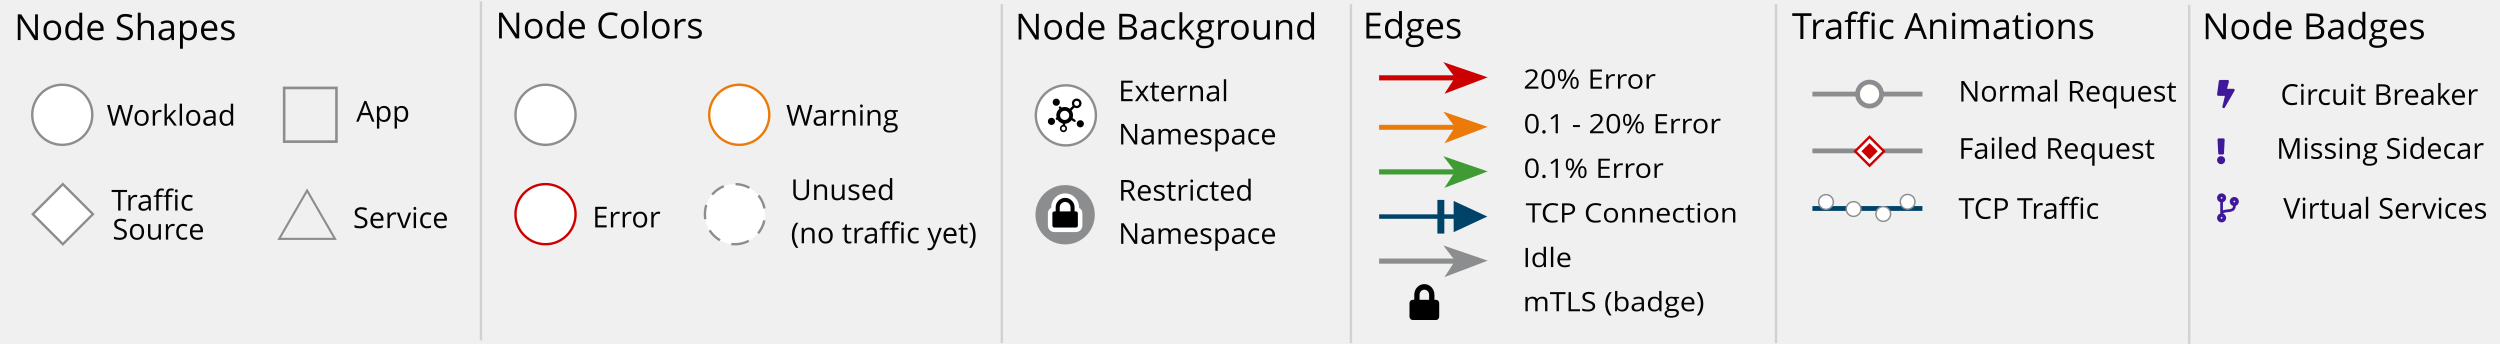
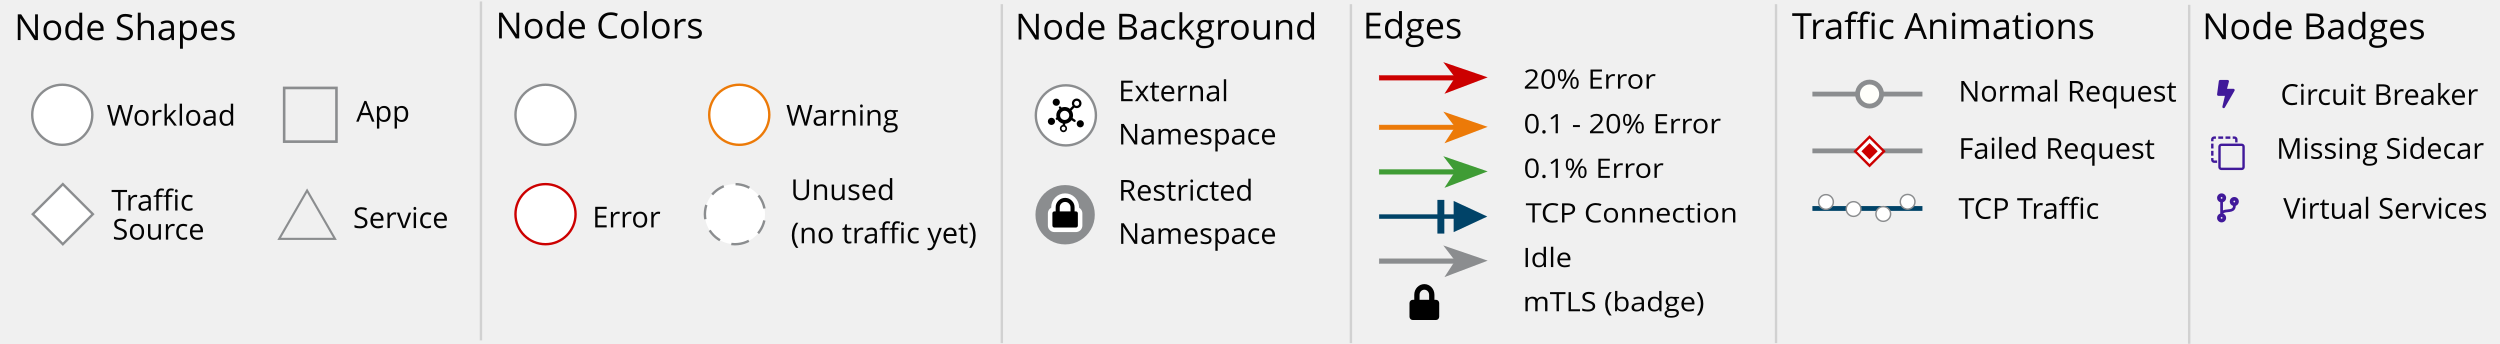
<svg xmlns="http://www.w3.org/2000/svg" width="1040" height="143" version="1.1" id="svg220">
  <defs id="defs14">
    <marker orient="auto" refY="0" refX="0" id="TriangleOutL" style="overflow:visible">
      <path id="path2196" d="M 5.77,0 -2.88,5 V -5 Z" style="fill:#000000;fill-opacity:1;fill-rule:evenodd;stroke:#000000;stroke-width:1pt;stroke-opacity:1" transform="scale(0.8)" />
    </marker>
    <marker orient="auto" refY="0" refX="0" id="Arrow1Sstart" style="overflow:visible">
      <path id="path1281" d="M 0,0 5,-5 -12.5,0 5,5 Z" style="fill:#000000;fill-opacity:1;fill-rule:evenodd;stroke:#000000;stroke-width:1pt;stroke-opacity:1" transform="matrix(0.2,0,0,0.2,1.2,0)" />
    </marker>
    <marker orient="auto" refY="0" refX="0" id="Arrow1Lend" style="overflow:visible">
      <path id="path1272" d="M 0,0 5,-5 -12.5,0 5,5 Z" style="fill:#000000;fill-opacity:1;fill-rule:evenodd;stroke:#000000;stroke-width:1pt;stroke-opacity:1" transform="matrix(-0.8,0,0,-0.8,-10,0)" />
    </marker>
  </defs>
  <path d="m 738.824,2.243 v 140" id="Line-4" style="fill:none;fill-rule:evenodd;stroke:#d1d1d1;stroke-width:1;stroke-linecap:square" />
  <path d="m 416.763,2.243 v 140" id="path17" style="fill:none;fill-rule:evenodd;stroke:#d1d1d1;stroke-width:1;stroke-linecap:square" />
  <path d="M 200.077,1.105 V 141.105" id="path19" style="fill:none;fill-rule:evenodd;stroke:#d1d1d1;stroke-width:1;stroke-linecap:square" />
  <circle id="Oval-7" cx="226.934" cy="47.751" r="12.5" style="fill:#ffffff;fill-rule:evenodd;stroke:#8b8d8f;stroke-width:1" />
  <g style="fill:none;fill-rule:evenodd;stroke:none;stroke-width:1" transform="translate(295.0312,35.25087)" id="Group-9">
    <text style="font-weight:normal;font-size:12px;font-family:OpenSans, 'Open Sans';fill:#030303" line-spacing="18" font-weight="normal" font-size="12" id="Warning">
      <tspan id="tspan26" y="17" x="32">Warning</tspan>
    </text>
    <circle style="fill:#ffffff;stroke:#ec7a08" r="12.5" cy="12.5" cx="12.5" id="circle29" />
  </g>
  <g style="fill:none;fill-rule:evenodd;stroke:none;stroke-width:1" transform="translate(214.4337,76.59179)" id="Group-10">
    <text style="font-weight:normal;font-size:12px;font-family:OpenSans, 'Open Sans';fill:#030303" line-spacing="18" font-weight="normal" font-size="12" id="Error">
      <tspan id="tspan32" y="18" x="32">Error</tspan>
    </text>
    <circle style="fill:#ffffff;stroke:#cc0000" r="12.5" cy="12.5" cx="12.5" id="circle35" />
  </g>
  <text id="Unused-(no-traffic-y" font-size="12" font-weight="normal" line-spacing="18" style="font-weight:normal;font-size:12px;font-family:OpenSans, 'Open Sans';fill:#030303;fill-rule:evenodd;stroke:none;stroke-width:1" x="295.927" y="70.209">
    <tspan x="328.927" y="83.209" id="tspan38">Unused</tspan>
    <tspan x="328.927" y="101.209" id="tspan40">(no traffic yet)</tspan>
  </text>
  <path d="m 305.74,101.592 c 6.904,0 12.5,-5.596 12.5,-12.5 0,-6.904 -5.596,-12.5 -12.5,-12.5 -6.904,0 -12.5,5.596 -12.5,12.5 0,6.904 5.596,12.5 12.5,12.5 z" id="path43" style="fill:#ffffff;fill-rule:evenodd;stroke:#8b8d8f;stroke-width:1;stroke-dasharray:6, 5" />
  <text style="font-weight:normal;font-size:12px;font-family:OpenSans, 'Open Sans';fill:#030303;fill-rule:evenodd;stroke:none;stroke-width:1" line-spacing="18" font-weight="normal" font-size="12" id="text447" x="432.216" y="29.111">
    <tspan id="tspan443" y="42.111" x="465.216">External</tspan>
    <tspan id="tspan445" y="60.111" x="465.216">Namespace</tspan>
  </text>
  <text id="Node-Colors" font-size="15" font-weight="500" line-spacing="10" style="font-weight:500;font-size:15px;font-family:OpenSans-Semibold, 'Open Sans';fill:#030303;fill-rule:evenodd;stroke:none;stroke-width:1" x="-117.85" y="-0.015">
    <tspan x="206.15" y="15.985" id="tspan47">Node Colors</tspan>
  </text>
  <text id="Edges" font-size="15" font-weight="500" line-spacing="10" style="font-weight:500;font-size:15px;font-family:OpenSans-Semibold, 'Open Sans';fill:#030303;fill-rule:evenodd;stroke:none;stroke-width:1" x="-0.042" y="0.004">
    <tspan x="566.958" y="16.004" id="tspan51">Edges</tspan>
  </text>
  <text y="25.776" x="551.578" style="font-weight:normal;font-size:11.558px;font-family:OpenSans, 'Open Sans';fill:#030303;fill-rule:evenodd;stroke:none;stroke-width:0.963" line-spacing="18" font-weight="normal" font-size="12" id="&gt;-20%-Error" transform="scale(1.038369,0.9630486)">
    <tspan id="tspan58" y="38.297" x="610.331" style="stroke-width:0.963">20% Error</tspan>
  </text>
  <text y="25.776" x="551.663" style="font-weight:normal;font-size:11.558px;font-family:OpenSans, 'Open Sans';fill:#030303;fill-rule:evenodd;stroke:none;stroke-width:0.963" line-spacing="18" font-weight="normal" font-size="12" id="0.1---20%-Error" transform="scale(1.038369,0.9630486)">
    <tspan id="tspan61" y="57.56" x="610.415" style="stroke-width:0.963">0.1 - 20% Error</tspan>
  </text>
  <text y="25.776" x="551.663" style="font-weight:normal;font-size:11.558px;font-family:OpenSans, 'Open Sans';fill:#030303;fill-rule:evenodd;stroke:none;stroke-width:0.963" line-spacing="18" font-weight="normal" font-size="12" id="&lt;-0.1%-Error" transform="scale(1.038369,0.9630486)">
    <tspan id="tspan64" y="76.823" x="610.415" style="stroke-width:0.963">0.1% Error</tspan>
  </text>
  <text y="25.776" x="551.29" style="font-weight:normal;font-size:11.558px;font-family:OpenSans, 'Open Sans';fill:#030303;fill-rule:evenodd;stroke:none;stroke-width:0.963" line-spacing="18" font-weight="normal" font-size="12" id="Idle" transform="scale(1.038369,0.9630486)">
    <tspan id="tspan67" y="115.35" x="610.043" style="stroke-width:0.963">Idle</tspan>
  </text>
  <text y="25.776" x="552.458" style="font-weight:normal;font-size:11.558px;font-family:OpenSans, 'Open Sans';fill:#030303;fill-rule:evenodd;stroke:none;stroke-width:0.963" line-spacing="18" font-weight="normal" font-size="12" id="TCP-Connection" transform="scale(1.038369,0.9630486)">
    <tspan id="tspan70" y="96.087" x="611.211" style="stroke-width:0.963">TCP Connection</tspan>
  </text>
  <text id="Traffic-Animations" font-size="15" font-weight="500" line-spacing="10" style="font-weight:500;font-size:15px;font-family:OpenSans-Semibold, 'Open Sans';fill:#030303;fill-rule:evenodd;stroke:none;stroke-width:1" x="-10.564" y="0.228">
    <tspan x="745.436" y="16.228" id="tspan79">Traffic Animations</tspan>
  </text>
  <g id="g1254" transform="translate(7.163822,4.02965)">
    <text y="25.221" x="747.569" id="Normal-Request" font-size="12" font-weight="normal" line-spacing="18" style="font-weight:normal;font-size:12px;font-family:OpenSans, 'Open Sans';fill:#030303;fill-rule:evenodd;stroke:none;stroke-width:1">
      <tspan x="807.569" y="38.221" id="tspan82">Normal Request</tspan>
    </text>
    <path d="m 747.793,35.104 h 43.776" id="path88" style="fill:none;fill-rule:evenodd;stroke:#8b8d8f;stroke-width:2;stroke-linecap:square;stroke-opacity:1" />
    <circle id="Oval-3" cx="770.569" cy="35.104" r="5" style="fill:#fffffb;fill-opacity:1;fill-rule:evenodd;stroke:#8b8d8f;stroke-width:2;stroke-miterlimit:4;stroke-dasharray:none;stroke-opacity:1" />
  </g>
  <text y="37.251" x="13.402" id="App/Workload" font-size="12" font-weight="normal" line-spacing="18" style="font-weight:normal;font-size:12px;font-family:OpenSans, 'Open Sans';fill:#030303;fill-rule:evenodd;stroke:none;stroke-width:1">
    <tspan x="44.402" y="52.251" id="tspan95">Workload</tspan>
  </text>
  <circle id="Oval-5" cx="25.902" cy="47.751" r="12.5" style="fill:#ffffff;fill-rule:evenodd;stroke:#8b8d8f;stroke-width:1" />
  <circle style="fill:#ffffff;fill-rule:evenodd;stroke:#8b8d8f;stroke-width:1" r="12.5" cy="47.994" cx="443.403" id="circle2046" />
  <text x="117.185" id="App/Workload-(Extern" font-size="12" font-weight="normal" line-spacing="18" style="font-weight:normal;font-size:12px;font-family:OpenSans, 'Open Sans';fill:#030303;fill-rule:evenodd;stroke:none;stroke-width:1" y="37.61">
    <tspan x="148.185" y="50.61" id="tspan100">App</tspan>
  </text>
  <g id="g1210" transform="translate(0.8954778,13.00981)">
    <text y="59.57" x="15.432" style="font-weight:normal;font-size:12px;font-family:OpenSans, 'Open Sans';fill:#030303;fill-rule:evenodd;stroke:none;stroke-width:1" line-spacing="18" font-weight="normal" font-size="12" id="Traffic-Source">
      <tspan id="tspan114" y="74.57" x="45.432">Traffic</tspan>
    </text>
    <text id="text1105" y="71.659" x="15.879" style="font-weight:normal;font-size:12px;font-family:OpenSans, 'Open Sans';fill:#030303;fill-rule:evenodd;stroke:none;stroke-width:1" line-spacing="18" font-weight="normal" font-size="12">
      <tspan id="tspan1107" y="86.659" x="45.879">Source</tspan>
    </text>
  </g>
  <polygon id="polygon117" points="12.5,0 25,12.5 12.5,25 0,12.5 " style="fill:#ffffff;fill-rule:evenodd;stroke:#8b8d8f;stroke-width:1" transform="translate(13.6406,76.59179)" />
  <text id="Node-Shapes" font-size="15" font-weight="500" line-spacing="10" style="font-weight:500;font-size:15px;font-family:OpenSans-Semibold, 'Open Sans';fill:#030303;fill-rule:evenodd;stroke:none;stroke-width:1" x="5.925" y="0.657">
    <tspan x="5.925" y="16.657" id="tspan121">Node Shapes</tspan>
  </text>
  <path transform="matrix(0.8866966,0,0,0.9103325,-5.118848,3.213679)" d="m 163.628,61.193 -24.538,0 0,-24.538 24.538,0 z" id="path1261" style="fill:none;fill-opacity:1;fill-rule:evenodd;stroke:#8b8d8f;stroke-width:1.214;stroke-opacity:1" />
  <g id="g1164" transform="translate(0.8954778,11.90094)">
    <text style="font-weight:normal;font-size:12px;font-family:OpenSans, 'Open Sans';fill:#030303;fill-rule:evenodd;stroke:none;stroke-width:1" line-spacing="18" font-weight="normal" font-size="12" id="Service" x="111.946" y="62.972">
      <tspan id="tspan108" y="82.972" x="145.946">Service</tspan>
    </text>
    <path style="fill:none;fill-opacity:1;stroke:#8b8d8f;stroke-width:0.887;stroke-opacity:1" d="m 126.852,67.364 11.603,20.097 -23.206,0 z" id="path132" />
  </g>
  <text y="0.452" x="98.273" style="font-weight:500;font-size:15px;font-family:OpenSans-Semibold, 'Open Sans';fill:#030303;fill-rule:evenodd;stroke:none;stroke-width:1" line-spacing="10" font-weight="500" font-size="15" id="text2036">
    <tspan id="tspan2034" y="16.452" x="422.273" style="font-style:normal;font-variant:normal;font-weight:normal;font-stretch:normal;font-family:'Open Sans';-inkscape-font-specification:'Open Sans'">Node Background</tspan>
  </text>
  <flowRoot xml:space="preserve" id="flowRoot2038" style="font-style:normal;font-weight:normal;font-size:40px;line-height:1.25;font-family:sans-serif;letter-spacing:0px;word-spacing:0px;fill:#000000;fill-opacity:1;stroke:none">
    <flowRegion id="flowRegion2040">
      <rect id="rect2042" width="169.172" height="184.268" x="587.438" y="-10.187" />
    </flowRegion>
    <flowPara id="flowPara2044" />
  </flowRoot>
  <path style="fill:none;fill-rule:evenodd;stroke:#d1d1d1;stroke-width:1;stroke-linecap:square" id="path137" d="m 561.987,2.243 v 140" />
  <g id="g1172" transform="translate(3.468612,-7.039022)">
    <path style="fill:#004368;fill-rule:nonzero;stroke:none;stroke-width:0.963" d="m 615.253,97.12 -14.002,-6.493 v 12.986 z m -44.005,0.928 h 31.004 1 v -1.855 h -1 -31.004 -1 v 1.855 z" id="Line" />
    <path d="M 595.931,91.634 V 102.765" id="Line-2-7" style="fill:none;fill-rule:evenodd;stroke:#004368;stroke-width:2.889;stroke-linecap:square" />
  </g>
  <g style="fill:none;fill-rule:evenodd;stroke:none;stroke-width:1" id="g1839" transform="matrix(1.019377,0,0,0.9485276,-3.4376,-2.564133)">
    <path style="color:#000000;font-style:normal;font-variant:normal;font-weight:normal;font-stretch:normal;font-size:medium;line-height:normal;font-family:sans-serif;font-variant-ligatures:normal;font-variant-position:normal;font-variant-caps:normal;font-variant-numeric:normal;font-variant-alternates:normal;font-feature-settings:normal;text-indent:0;text-align:start;text-decoration:none;text-decoration-line:none;text-decoration-style:solid;text-decoration-color:#000000;letter-spacing:normal;word-spacing:normal;text-transform:none;writing-mode:lr-tb;direction:ltr;text-orientation:mixed;dominant-baseline:auto;baseline-shift:baseline;text-anchor:start;white-space:normal;shape-padding:0;clip-rule:nonzero;display:inline;overflow:visible;visibility:visible;opacity:1;isolation:auto;mix-blend-mode:normal;color-interpolation:sRGB;color-interpolation-filters:linearRGB;solid-color:#000000;solid-opacity:1;vector-effect:none;fill:#cc0000;fill-opacity:1;fill-rule:nonzero;stroke:#cc0000;stroke-width:0.2;stroke-linecap:butt;stroke-linejoin:miter;stroke-miterlimit:4;stroke-dasharray:none;stroke-dashoffset:2.9;stroke-opacity:1;color-rendering:auto;image-rendering:auto;shape-rendering:auto;text-rendering:auto;enable-background:accumulate" d="m 566.224,35.833 v 2 H 599 v -2 z" id="path3585" />
    <path style="fill:#cc0000;fill-opacity:1;fill-rule:evenodd;stroke:#cc0000;stroke-width:0.88pt;stroke-opacity:1" d="m 597.873,36.655 -3.615,5.97 14.615,-5.97 -14.929,-5.499 z" id="path1845" />
  </g>
  <g style="fill:none;fill-rule:evenodd;stroke:none;stroke-width:1" id="g1869" transform="matrix(1.019377,0,0,0.9485276,-3.4376,18.02893)">
    <path style="color:#000000;font-style:normal;font-variant:normal;font-weight:normal;font-stretch:normal;font-size:medium;line-height:normal;font-family:sans-serif;font-variant-ligatures:normal;font-variant-position:normal;font-variant-caps:normal;font-variant-numeric:normal;font-variant-alternates:normal;font-feature-settings:normal;text-indent:0;text-align:start;text-decoration:none;text-decoration-line:none;text-decoration-style:solid;text-decoration-color:#000000;letter-spacing:normal;word-spacing:normal;text-transform:none;writing-mode:lr-tb;direction:ltr;text-orientation:mixed;dominant-baseline:auto;baseline-shift:baseline;text-anchor:start;white-space:normal;shape-padding:0;clip-rule:nonzero;display:inline;overflow:visible;visibility:visible;opacity:1;isolation:auto;mix-blend-mode:normal;color-interpolation:sRGB;color-interpolation-filters:linearRGB;solid-color:#000000;solid-opacity:1;vector-effect:none;fill:#ec7a08;fill-opacity:1;fill-rule:nonzero;stroke:#ec7a08;stroke-width:0.2;stroke-linecap:butt;stroke-linejoin:miter;stroke-miterlimit:4;stroke-dasharray:none;stroke-dashoffset:2.9;stroke-opacity:1;color-rendering:auto;image-rendering:auto;shape-rendering:auto;text-rendering:auto;enable-background:accumulate" d="m 566.224,35.833 v 2 H 599 v -2 z" id="path1865" />
    <path style="fill:#ec7a08;fill-opacity:1;fill-rule:evenodd;stroke:#ec7a08;stroke-width:0.88pt;stroke-opacity:1" d="m 597.873,36.655 -3.615,5.97 14.615,-5.97 -14.929,-5.499 z" id="path1867" />
  </g>
  <g style="fill:none;fill-rule:evenodd;stroke:none;stroke-width:1" id="g1902" transform="matrix(1.019377,0,0,0.9485276,-3.4376,36.56268)">
    <path style="color:#000000;font-style:normal;font-variant:normal;font-weight:normal;font-stretch:normal;font-size:medium;line-height:normal;font-family:sans-serif;font-variant-ligatures:normal;font-variant-position:normal;font-variant-caps:normal;font-variant-numeric:normal;font-variant-alternates:normal;font-feature-settings:normal;text-indent:0;text-align:start;text-decoration:none;text-decoration-line:none;text-decoration-style:solid;text-decoration-color:#000000;letter-spacing:normal;word-spacing:normal;text-transform:none;writing-mode:lr-tb;direction:ltr;text-orientation:mixed;dominant-baseline:auto;baseline-shift:baseline;text-anchor:start;white-space:normal;shape-padding:0;clip-rule:nonzero;display:inline;overflow:visible;visibility:visible;opacity:1;isolation:auto;mix-blend-mode:normal;color-interpolation:sRGB;color-interpolation-filters:linearRGB;solid-color:#000000;solid-opacity:1;vector-effect:none;fill:#3f9c35;fill-opacity:1;fill-rule:nonzero;stroke:#3f9c35;stroke-width:0.2;stroke-linecap:butt;stroke-linejoin:miter;stroke-miterlimit:4;stroke-dasharray:none;stroke-dashoffset:2.9;stroke-opacity:1;color-rendering:auto;image-rendering:auto;shape-rendering:auto;text-rendering:auto;enable-background:accumulate" d="m 566.224,35.833 v 2 H 599 v -2 z" id="path1898" />
    <path style="fill:#3f9c35;fill-opacity:1;fill-rule:evenodd;stroke:#3f9c35;stroke-width:0.88pt;stroke-opacity:1" d="m 597.873,36.655 -3.615,5.97 14.615,-5.97 -14.929,-5.499 z" id="path1900" />
  </g>
  <g style="fill:none;fill-rule:evenodd;stroke:none;stroke-width:1" id="g1908" transform="matrix(1.019377,0,0,0.9485276,-3.4376,73.69189)">
    <path style="color:#000000;font-style:normal;font-variant:normal;font-weight:normal;font-stretch:normal;font-size:medium;line-height:normal;font-family:sans-serif;font-variant-ligatures:normal;font-variant-position:normal;font-variant-caps:normal;font-variant-numeric:normal;font-variant-alternates:normal;font-feature-settings:normal;text-indent:0;text-align:start;text-decoration:none;text-decoration-line:none;text-decoration-style:solid;text-decoration-color:#000000;letter-spacing:normal;word-spacing:normal;text-transform:none;writing-mode:lr-tb;direction:ltr;text-orientation:mixed;dominant-baseline:auto;baseline-shift:baseline;text-anchor:start;white-space:normal;shape-padding:0;clip-rule:nonzero;display:inline;overflow:visible;visibility:visible;opacity:1;isolation:auto;mix-blend-mode:normal;color-interpolation:sRGB;color-interpolation-filters:linearRGB;solid-color:#000000;solid-opacity:1;vector-effect:none;fill:#8b8d8f;fill-opacity:1;fill-rule:nonzero;stroke:#8b8d8f;stroke-width:0.2;stroke-linecap:butt;stroke-linejoin:miter;stroke-miterlimit:4;stroke-dasharray:none;stroke-dashoffset:2.9;stroke-opacity:1;color-rendering:auto;image-rendering:auto;shape-rendering:auto;text-rendering:auto;enable-background:accumulate" d="m 566.224,35.833 v 2 H 599 v -2 z" id="path1904" />
    <path style="fill:#8b8d8f;fill-opacity:1;fill-rule:evenodd;stroke:#8b8d8f;stroke-width:0.88pt;stroke-opacity:1" d="m 597.873,36.655 -3.615,5.97 14.615,-5.97 -14.929,-5.499 z" id="path1906" />
  </g>
  <g id="g34" transform="translate(435.9026,40.99213)">
    <path id="path2" d="m 5,1.531 c 0,0.828 -0.672,1.5 -1.5,1.5 -0.828,0 -1.5,-0.672 -1.5,-1.5 0,-0.828 0.672,-1.5 1.5,-1.5 0.828,0 1.5,0.672 1.5,1.5 z" />
    <path id="path4" d="M 15,10.5 C 15,11.328 14.328,12 13.5,12 12.672,12 12,11.328 12,10.5 12,9.672 12.672,9 13.5,9 14.328,9 15,9.672 15,10.5 Z" />
    <path id="path6" d="M 3,9.5 C 3,10.328 2.328,11 1.5,11 0.672,11 0,10.328 0,9.5 0,8.672 0.672,8 1.5,8 2.328,8 3,8.672 3,9.5 Z" />
    <path id="path8" d="m 11.331,8.812 -1.028,-0.7 c 0.116,-0.35 0.181,-0.722 0.181,-1.109 0,-0.753 -0.237,-1.45 -0.647,-2.022 l 1.2,-1.225 c 0.284,0.156 0.613,0.247 0.963,0.247 1.103,0 2,-0.897 2,-2 C 14,0.9 13.103,0 12,0 c -1.103,0 -2,0.897 -2,2 0,0.394 0.113,0.759 0.309,1.069 L 9.146,4.256 C 8.555,3.793 7.808,3.515 6.999,3.515 6.536,3.515 6.093,3.606 5.686,3.771 L 5.495,3.512 C 5.311,3.262 4.979,3.19 4.761,3.356 4.539,3.519 4.508,3.856 4.689,4.106 L 4.82,4.284 C 4.023,4.922 3.514,5.903 3.514,7.003 3.514,7.309 3.555,7.606 3.63,7.89 L 3.592,7.906 C 3.33,8.034 3.204,8.344 3.311,8.594 3.418,8.844 3.72,8.944 3.98,8.819 L 4.014,8.803 c 0.484,0.8 1.278,1.388 2.219,1.6 l -0.059,0.575 c -0.672,0.153 -1.172,0.762 -1.172,1.494 0,0.847 0.672,1.531 1.5,1.531 0.828,0 1.5,-0.684 1.5,-1.531 0,-0.603 -0.341,-1.122 -0.834,-1.372 L 7.234,10.481 C 8.318,10.409 9.265,9.843 9.856,9.006 l 0.941,0.641 c 0.25,0.172 0.578,0.125 0.725,-0.106 C 11.669,9.31 11.584,8.982 11.331,8.813 Z M 12,0.937 c 0.587,0 1.062,0.475 1.062,1.062 0,0.587 -0.475,1.062 -1.062,1.062 -0.587,0 -1.062,-0.475 -1.062,-1.062 0,-0.587 0.475,-1.062 1.062,-1.062 z M 6.5,13.281 c -0.45,0 -0.813,-0.362 -0.813,-0.813 0,-0.451 0.362,-0.813 0.813,-0.813 0.451,0 0.813,0.362 0.813,0.813 0,0.451 -0.362,0.813 -0.813,0.813 z M 7,8.906 C 5.947,8.906 5.094,8.053 5.094,7 5.094,5.947 5.947,5.094 7,5.094 8.053,5.094 8.906,5.947 8.906,7 8.906,8.053 8.053,8.906 7,8.906 Z" />
  </g>
  <text style="font-weight:normal;font-size:12px;font-family:OpenSans, 'Open Sans';fill:#030303;fill-rule:evenodd;stroke:none;stroke-width:1" line-spacing="18" font-weight="normal" font-size="12" id="text447-3" x="432.223" y="70.452">
    <tspan id="tspan443-6" y="83.452" x="465.223">Restricted</tspan>
    <tspan id="tspan445-7" y="101.452" x="465.223">Namespace</tspan>
  </text>
  <g id="g1259" transform="translate(2.273566,4.029649)">
    <text y="6.604" x="886.43" id="Failed-Request-7-36" font-size="12" font-weight="normal" line-spacing="18" style="font-weight:normal;font-size:12px;font-family:OpenSans, 'Open Sans';fill:#030303;fill-rule:evenodd;stroke:none;stroke-width:1">
      <tspan x="946.43" y="39.604" id="tspan85-5-7">Circuit Breaker</tspan>
    </text>
    <path id="path1166-5" d="m 926.811,32.902 h -2.646 l 0.794,-2.977 c 0.093,-0.349 -0.171,-0.692 -0.532,-0.692 h -3.119 c -0.276,0 -0.509,0.204 -0.546,0.478 l -0.734,5.504 c -0.044,0.33 0.213,0.623 0.546,0.623 h 2.722 l -1.056,4.46 c -0.083,0.348 0.184,0.677 0.535,0.677 0.191,0 0.376,-0.1 0.476,-0.275 l 4.036,-6.972 c 0.212,-0.366 -0.053,-0.826 -0.476,-0.826 z" style="fill:#40199a;fill-opacity:1;fill-rule:evenodd;stroke:none;stroke-width:0.023" />
  </g>
  <text y="0.305" x="160.132" id="Traffic-Animations-3-6" font-size="15" font-weight="500" line-spacing="10" style="font-weight:500;font-size:15px;font-family:OpenSans-Semibold, 'Open Sans';fill:#030303;fill-rule:evenodd;stroke:none;stroke-width:1">
    <tspan x="916.132" y="16.305" id="tspan79-6-2">Node Badges</tspan>
  </text>
  <g id="g1264" transform="translate(1.17752,4.02965)">
-     <path style="fill:#40199a;fill-opacity:1;fill-rule:evenodd;stroke:none;stroke-width:0.021" d="m 924.475,62.594 c 0,0.925 -0.753,1.678 -1.678,1.678 -0.925,0 -1.678,-0.753 -1.678,-1.678 0,-0.925 0.753,-1.678 1.678,-1.678 0.925,0 1.678,0.753 1.678,1.678 z m -3.161,-8.531 0.285,5.704 c 0.013,0.268 0.234,0.478 0.503,0.478 h 1.391 c 0.268,0 0.489,-0.21 0.503,-0.478 l 0.285,-5.704 c 0.014,-0.287 -0.215,-0.528 -0.503,-0.528 h -1.962 c -0.288,0 -0.517,0.241 -0.503,0.528 z" id="path1214-3" />
    <text y="29.02" x="885.791" id="Failed-Request-7-3-9" font-size="12" font-weight="normal" line-spacing="18" style="font-weight:normal;font-size:12px;font-family:OpenSans, 'Open Sans';fill:#030303;fill-rule:evenodd;stroke:none;stroke-width:1">
      <tspan x="945.791" y="62.02" id="tspan85-5-5-1">Missing Sidecar</tspan>
    </text>
+     <path d="m 919.714,62.648 c -0.05,-0.05 -0.075,-0.109 -0.075,-0.175 v -0.753 h -1 v 0.753 c 0,0.344 0.122,0.638 0.369,0.884 0.244,0.244 0.541,0.369 0.884,0.369 h 1.25 v -1 h -1.253 c -0.069,-0.006 -0.125,-0.031 -0.175,-0.078 z" id="path2-3" style="fill:#40199a;fill-opacity:1" />
+     <path d="m 932.273,56.085 c -0.244,-0.244 -0.541,-0.369 -0.884,-0.369 h -8.5 c -0.344,0 -0.638,0.122 -0.884,0.369 -0.244,0.244 -0.369,0.541 -0.369,0.884 v 8.503 c 0,0.344 0.122,0.638 0.369,0.884 0.244,0.244 0.541,0.369 0.884,0.369 h 8.503 c 0.344,0 0.638,-0.122 0.884,-0.369 0.244,-0.244 0.369,-0.541 0.369,-0.884 v -8.503 c -0.003,-0.344 -0.125,-0.638 -0.372,-0.884 z m -0.631,9.388 c 0,0.069 -0.025,0.125 -0.075,0.175 -0.05,0.05 -0.109,0.075 -0.175,0.075 h -8.503 c -0.069,0 -0.125,-0.025 -0.175,-0.075 -0.05,-0.05 -0.075,-0.109 -0.075,-0.175 v -8.503 c 0,-0.069 0.025,-0.125 0.075,-0.175 0.05,-0.05 0.109,-0.075 0.175,-0.075 h 8.503 c 0.069,0 0.125,0.025 0.175,0.075 0.05,0.05 0.075,0.109 0.075,0.175 z" id="path4-5" style="fill:#40199a;fill-opacity:1" />
+     <path d="m 918.639,58.717 h 1 v 2.016 h -1 z" id="path6-6" style="fill:#40199a;fill-opacity:1" />
+     <path d="m 918.639,55.717 h 1 v 2.016 h -1 z" id="path8-2" style="fill:#40199a;fill-opacity:1" />
+     <path d="m 919.639,53.97 c 0,-0.069 0.025,-0.125 0.075,-0.175 0.05,-0.05 0.109,-0.075 0.175,-0.075 h 0.756 v -1 h -0.756 c -0.344,0 -0.638,0.122 -0.884,0.369 -0.244,0.244 -0.366,0.537 -0.366,0.881 v 0.762 h 1 z" id="path10" style="fill:#40199a;fill-opacity:1" />
+     <path d="m 921.633,52.72 h 2.016 v 1 h -2.016 z" id="path12" style="fill:#40199a;fill-opacity:1" />
+     <path d="m 928.567,53.795 c 0.05,0.05 0.075,0.109 0.075,0.175 v 1.25 h 1 v -1.25 c 0,-0.344 -0.122,-0.638 -0.369,-0.884 -0.244,-0.244 -0.541,-0.369 -0.884,-0.369 h -0.759 v 1 h 0.759 c 0.069,0.003 0.128,0.028 0.178,0.078 z" id="path14" style="fill:#40199a;fill-opacity:1" />
+     <path d="m 924.633,52.72 h 2.016 v 1 h -2.016 z" id="path16" style="fill:#40199a;fill-opacity:1" />
  </g>
  <g id="g1269" transform="translate(4.02965,4.02965)">
    <path style="fill:#40199a;fill-opacity:1;fill-rule:evenodd;stroke:none;stroke-width:0.024" d="m 927.327,79.807 c 0,-1.043 -0.845,-1.887 -1.887,-1.887 -1.043,0 -1.888,0.845 -1.888,1.887 0,0.859 0.573,1.583 1.357,1.812 -0.014,0.38 -0.099,0.672 -0.26,0.871 -0.363,0.453 -1.163,0.528 -2.01,0.606 -0.665,0.061 -1.354,0.127 -1.918,0.399 v -3.397 c 0.767,-0.241 1.321,-0.956 1.321,-1.8 0,-1.043 -0.845,-1.887 -1.887,-1.887 -1.043,0 -1.887,0.845 -1.887,1.887 0,0.845 0.554,1.56 1.321,1.8 v 4.702 c -0.767,0.243 -1.321,0.958 -1.321,1.803 0,1.043 0.845,1.887 1.887,1.887 1.043,0 1.887,-0.845 1.887,-1.887 0,-0.802 -0.5,-1.489 -1.208,-1.76 0.073,-0.123 0.184,-0.231 0.352,-0.316 0.382,-0.193 0.953,-0.245 1.56,-0.302 0.996,-0.092 2.123,-0.198 2.789,-1.024 0.33,-0.411 0.498,-0.939 0.51,-1.602 0.746,-0.255 1.284,-0.96 1.284,-1.791 z m -7.172,-1.887 c 0.208,0 0.378,0.17 0.378,0.377 0,0.208 -0.17,0.377 -0.378,0.377 -0.208,0 -0.377,-0.17 -0.377,-0.377 0,-0.208 0.17,-0.377 0.377,-0.377 z m 0,9.06 c -0.208,0 -0.377,-0.17 -0.377,-0.377 0,-0.208 0.17,-0.377 0.377,-0.377 0.208,0 0.378,0.17 0.378,0.377 0,0.208 -0.17,0.377 -0.378,0.377 z m 5.285,-7.55 c 0.208,0 0.377,0.17 0.377,0.377 0,0.208 -0.17,0.377 -0.377,0.377 -0.208,0 -0.378,-0.17 -0.378,-0.377 0,-0.208 0.17,-0.377 0.378,-0.377 z" id="path1287-5" />
    <text y="53.949" x="885.791" id="Failed-Request-7-6-2" font-size="12" font-weight="normal" line-spacing="18" style="font-weight:normal;font-size:12px;font-family:OpenSans, 'Open Sans';fill:#030303;fill-rule:evenodd;stroke:none;stroke-width:1">
      <tspan x="945.791" y="86.949" id="tspan85-5-2-7">Virtual Services</tspan>
    </text>
  </g>
  <g id="g1186" transform="matrix(1.767001,0,0,1.767001,-401.6357,-184.8869)">
    <circle r="6.157" cy="155.19" cx="478.058" id="path1171" style="fill:#ffffff;fill-opacity:1;stroke:none;stroke-width:0.958;stroke-linecap:round;stroke-miterlimit:4;stroke-dasharray:none;stroke-dashoffset:0;stroke-opacity:1" />
    <path style="fill:#8b8d8f;fill-opacity:1;stroke:none" id="path1135" d="m 484.106,151.684 c -0.628,-1.072 -1.475,-1.919 -2.544,-2.544 -1.069,-0.625 -2.237,-0.937 -3.506,-0.937 -1.269,0 -2.438,0.312 -3.506,0.937 -1.069,0.622 -1.919,1.472 -2.541,2.541 -0.625,1.069 -0.937,2.241 -0.937,3.506 0,1.265 0.309,2.438 0.934,3.509 0.625,1.072 1.475,1.919 2.544,2.544 1.069,0.625 2.237,0.937 3.506,0.937 1.269,0 2.438,-0.312 3.506,-0.937 1.072,-0.625 1.919,-1.475 2.544,-2.544 0.625,-1.069 0.937,-2.237 0.937,-3.506 0,-1.269 -0.312,-2.438 -0.937,-3.506 z m -1.987,6.05 c 0,0.409 -0.159,0.797 -0.45,1.088 -0.288,0.291 -0.675,0.45 -1.088,0.45 h -5.047 c -0.412,0 -0.797,-0.159 -1.088,-0.45 -0.291,-0.288 -0.45,-0.675 -0.45,-1.088 v -2.859 c 0,-0.409 0.159,-0.797 0.45,-1.088 0.1,-0.1 0.209,-0.181 0.328,-0.25 v -0.091 c 0,-0.884 0.334,-1.688 0.966,-2.319 0.632,-0.631 1.434,-0.966 2.319,-0.966 0.885,0 1.688,0.334 2.316,0.966 0.631,0.631 0.966,1.434 0.966,2.319 v 0.091 c 0.119,0.069 0.228,0.15 0.328,0.25 0.291,0.291 0.45,0.675 0.45,1.088 z" />
    <path id="path1137" d="m 480.584,154.399 h -0.3 v -0.953 c 0,-0.609 -0.219,-1.131 -0.656,-1.569 -0.437,-0.438 -0.959,-0.656 -1.569,-0.656 -0.61,0 -1.131,0.219 -1.569,0.656 -0.438,0.437 -0.656,0.959 -0.656,1.569 v 0.953 h -0.3 c -0.131,0 -0.244,0.047 -0.338,0.137 -0.094,0.094 -0.137,0.206 -0.137,0.338 v 2.859 c 0,0.131 0.047,0.244 0.137,0.338 0.094,0.094 0.206,0.137 0.338,0.137 h 5.047 c 0.131,0 0.244,-0.047 0.338,-0.137 0.094,-0.094 0.137,-0.206 0.137,-0.338 v -2.859 c 0,-0.131 -0.047,-0.244 -0.137,-0.338 -0.091,-0.091 -0.203,-0.137 -0.334,-0.137 z m -3.794,0 v -0.953 c 0,-0.35 0.125,-0.65 0.372,-0.897 0.247,-0.247 0.547,-0.372 0.897,-0.372 0.35,0 0.65,0.125 0.897,0.372 0.247,0.247 0.372,0.547 0.372,0.897 v 0.953 h -2.537 z" />
  </g>
  <text y="44.881" x="551.375" style="font-weight:normal;font-size:11.558px;font-family:OpenSans, 'Open Sans';fill:#030303;fill-rule:evenodd;stroke:none;stroke-width:0.963" line-spacing="18" font-weight="normal" font-size="12" id="Idle-6" transform="scale(1.038369,0.9630486)">
    <tspan id="tspan67-6" y="134.455" x="610.128" style="stroke-width:0.963">mTLS (badge)</tspan>
  </text>
  <path id="path8855" d="m 597.383,124.72 h -0.662 v -2.101 c 0,-2.445 -1.882,-4.435 -4.193,-4.435 -2.312,0 -4.193,1.99 -4.193,4.435 v 2.101 h -0.662 c -0.731,0 -1.324,0.627 -1.324,1.401 v 5.602 c 0,0.773 0.593,1.401 1.324,1.401 h 9.711 c 0.731,0 1.324,-0.627 1.324,-1.401 v -5.602 c 0,-0.773 -0.593,-1.401 -1.324,-1.401 z m -2.869,0 h -3.973 v -2.101 c 0,-1.158 0.891,-2.101 1.986,-2.101 1.095,0 1.986,0.942 1.986,2.101 z" style="fill:currentColor;stroke-width:0.028" />
  <path d="M 910.701,2.5 V 142.5" id="Line-4-3" style="fill:none;fill-rule:evenodd;stroke:#d1d1d1;stroke-width:1;stroke-linecap:square" />
  <g id="g1240" transform="translate(7.060412,4.02965)">
    <text y="53.982" x="747.672" id="Failed-Request-5" font-size="12" font-weight="normal" line-spacing="18" style="font-weight:normal;font-size:12px;font-family:OpenSans, 'Open Sans';fill:#030303;fill-rule:evenodd;stroke:none;stroke-width:1">
      <tspan x="807.672" y="86.982" id="tspan85-6">TCP Traffic</tspan>
    </text>
    <g transform="translate(0,4.534801)" id="g1230">
      <path style="fill:#004368;fill-opacity:1;fill-rule:evenodd;stroke:#004368;stroke-width:2;stroke-linecap:square;stroke-opacity:1" id="path90-2" d="M 747.897,78.16 H 791.672" />
      <circle style="fill:#ffffff;fill-opacity:1;fill-rule:evenodd;stroke:#8b8d8f;stroke-width:0.611;stroke-opacity:1" r="3.057" cy="75.461" cx="752.553" id="Oval-3-1" />
      <circle style="fill:#ffffff;fill-opacity:1;fill-rule:evenodd;stroke:#8b8d8f;stroke-width:0.611;stroke-opacity:1" r="3.057" cy="78.39" cx="764.029" id="Oval-3-1-2" />
      <circle style="fill:#ffffff;fill-opacity:1;fill-rule:evenodd;stroke:#8b8d8f;stroke-width:0.611;stroke-opacity:1" r="3.057" cy="80.447" cx="776.377" id="Oval-3-1-2-7" />
      <circle style="fill:#ffffff;fill-opacity:1;fill-rule:evenodd;stroke:#8b8d8f;stroke-width:0.611;stroke-opacity:1" r="3.057" cy="75.382" cx="786.508" id="Oval-3-1-2-7-0" />
    </g>
  </g>
  <g id="g1248" transform="translate(8.059301,4.02965)">
    <text y="29.02" x="746.673" id="Failed-Request" font-size="12" font-weight="normal" line-spacing="18" style="font-weight:normal;font-size:12px;font-family:OpenSans, 'Open Sans';fill:#030303;fill-rule:evenodd;stroke:none;stroke-width:1">
      <tspan x="806.673" y="62.02" id="tspan85">Failed Request</tspan>
    </text>
    <g transform="translate(-0.4477389,0.8533012)" id="g1223">
      <path style="fill:#000000;fill-opacity:0;fill-rule:evenodd;stroke:#8b8d8f;stroke-width:2;stroke-linecap:square;stroke-opacity:1" id="path90" d="m 747.346,57.883 h 43.776" />
      <polygon style="fill:#ffffff;fill-opacity:1;fill-rule:evenodd;stroke:#cc0000;stroke-width:1;stroke-miterlimit:4;stroke-dasharray:none;stroke-opacity:1" points="17,29 23,23 29,29 23,35 " id="Polygon" transform="translate(747.1213,29.04946)" />
      <polygon style="fill:#cc0000;fill-opacity:1;fill-rule:evenodd;stroke:none;stroke-width:2;stroke-miterlimit:4;stroke-dasharray:none;stroke-opacity:1" points="17,29 23,23 29,29 23,35 " id="Polygon-9" transform="matrix(0.564676,0,0,0.564676,757.1337,41.67386)" />
    </g>
  </g>
</svg>
